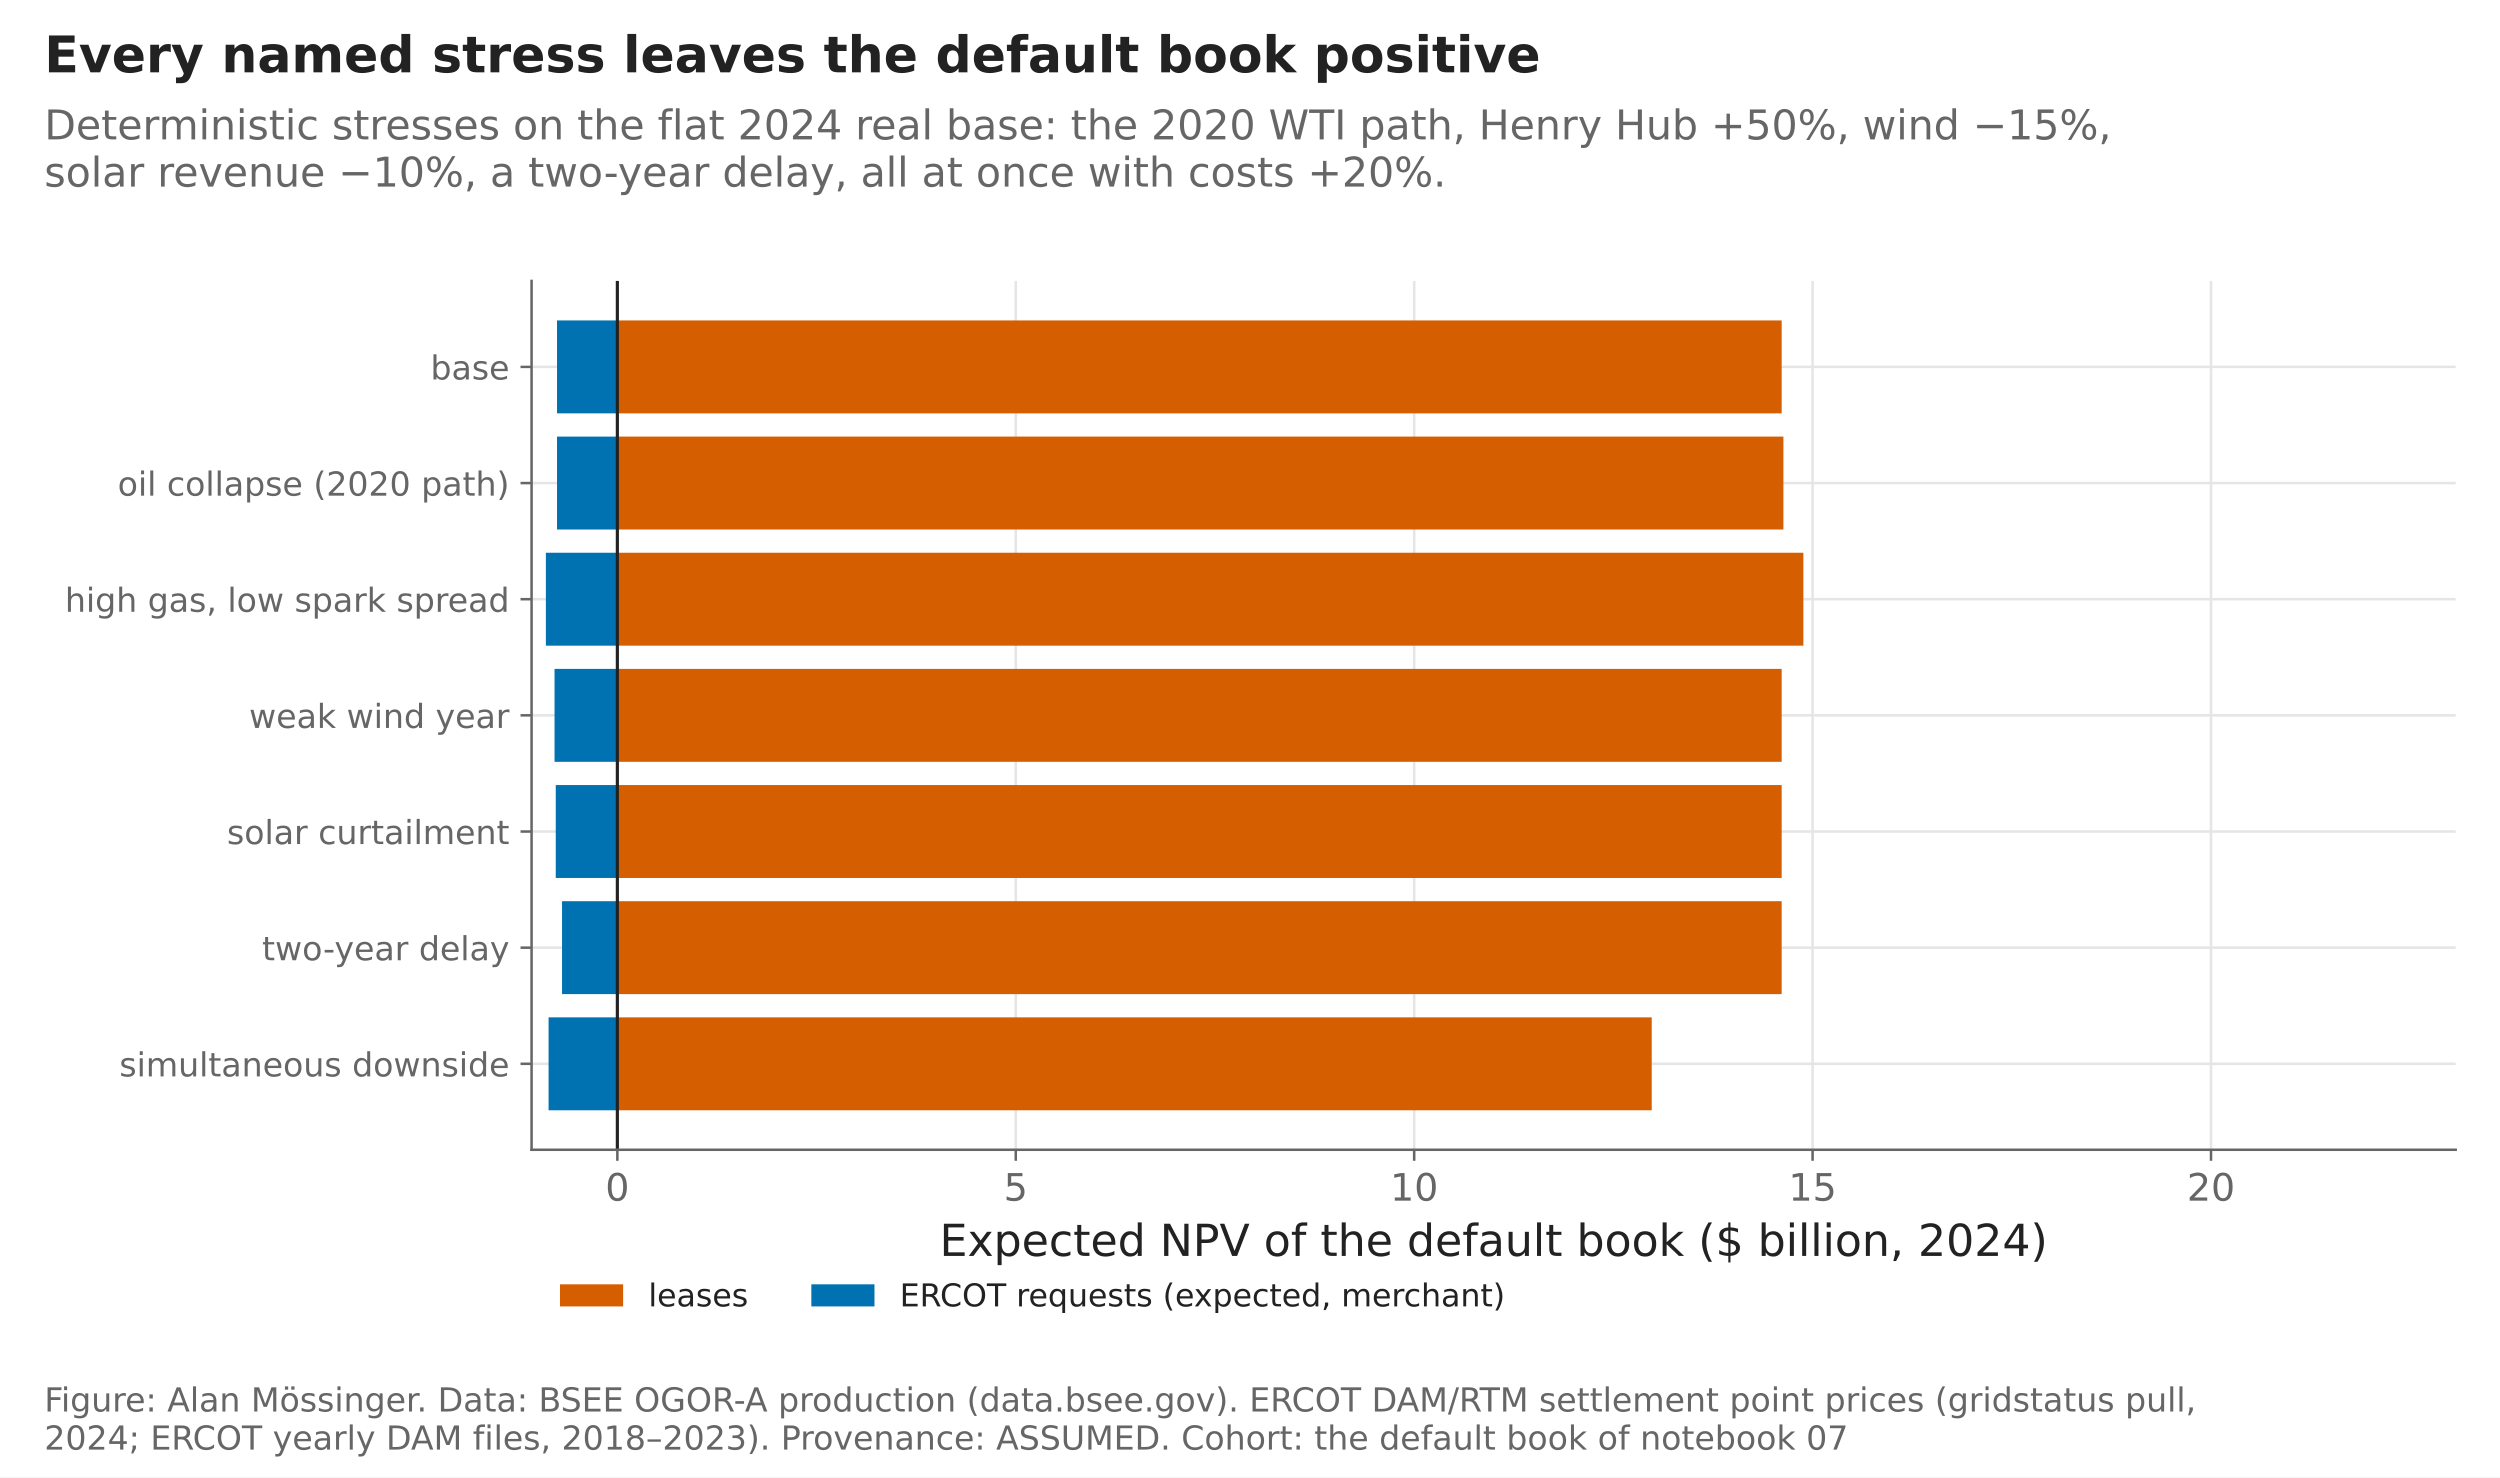
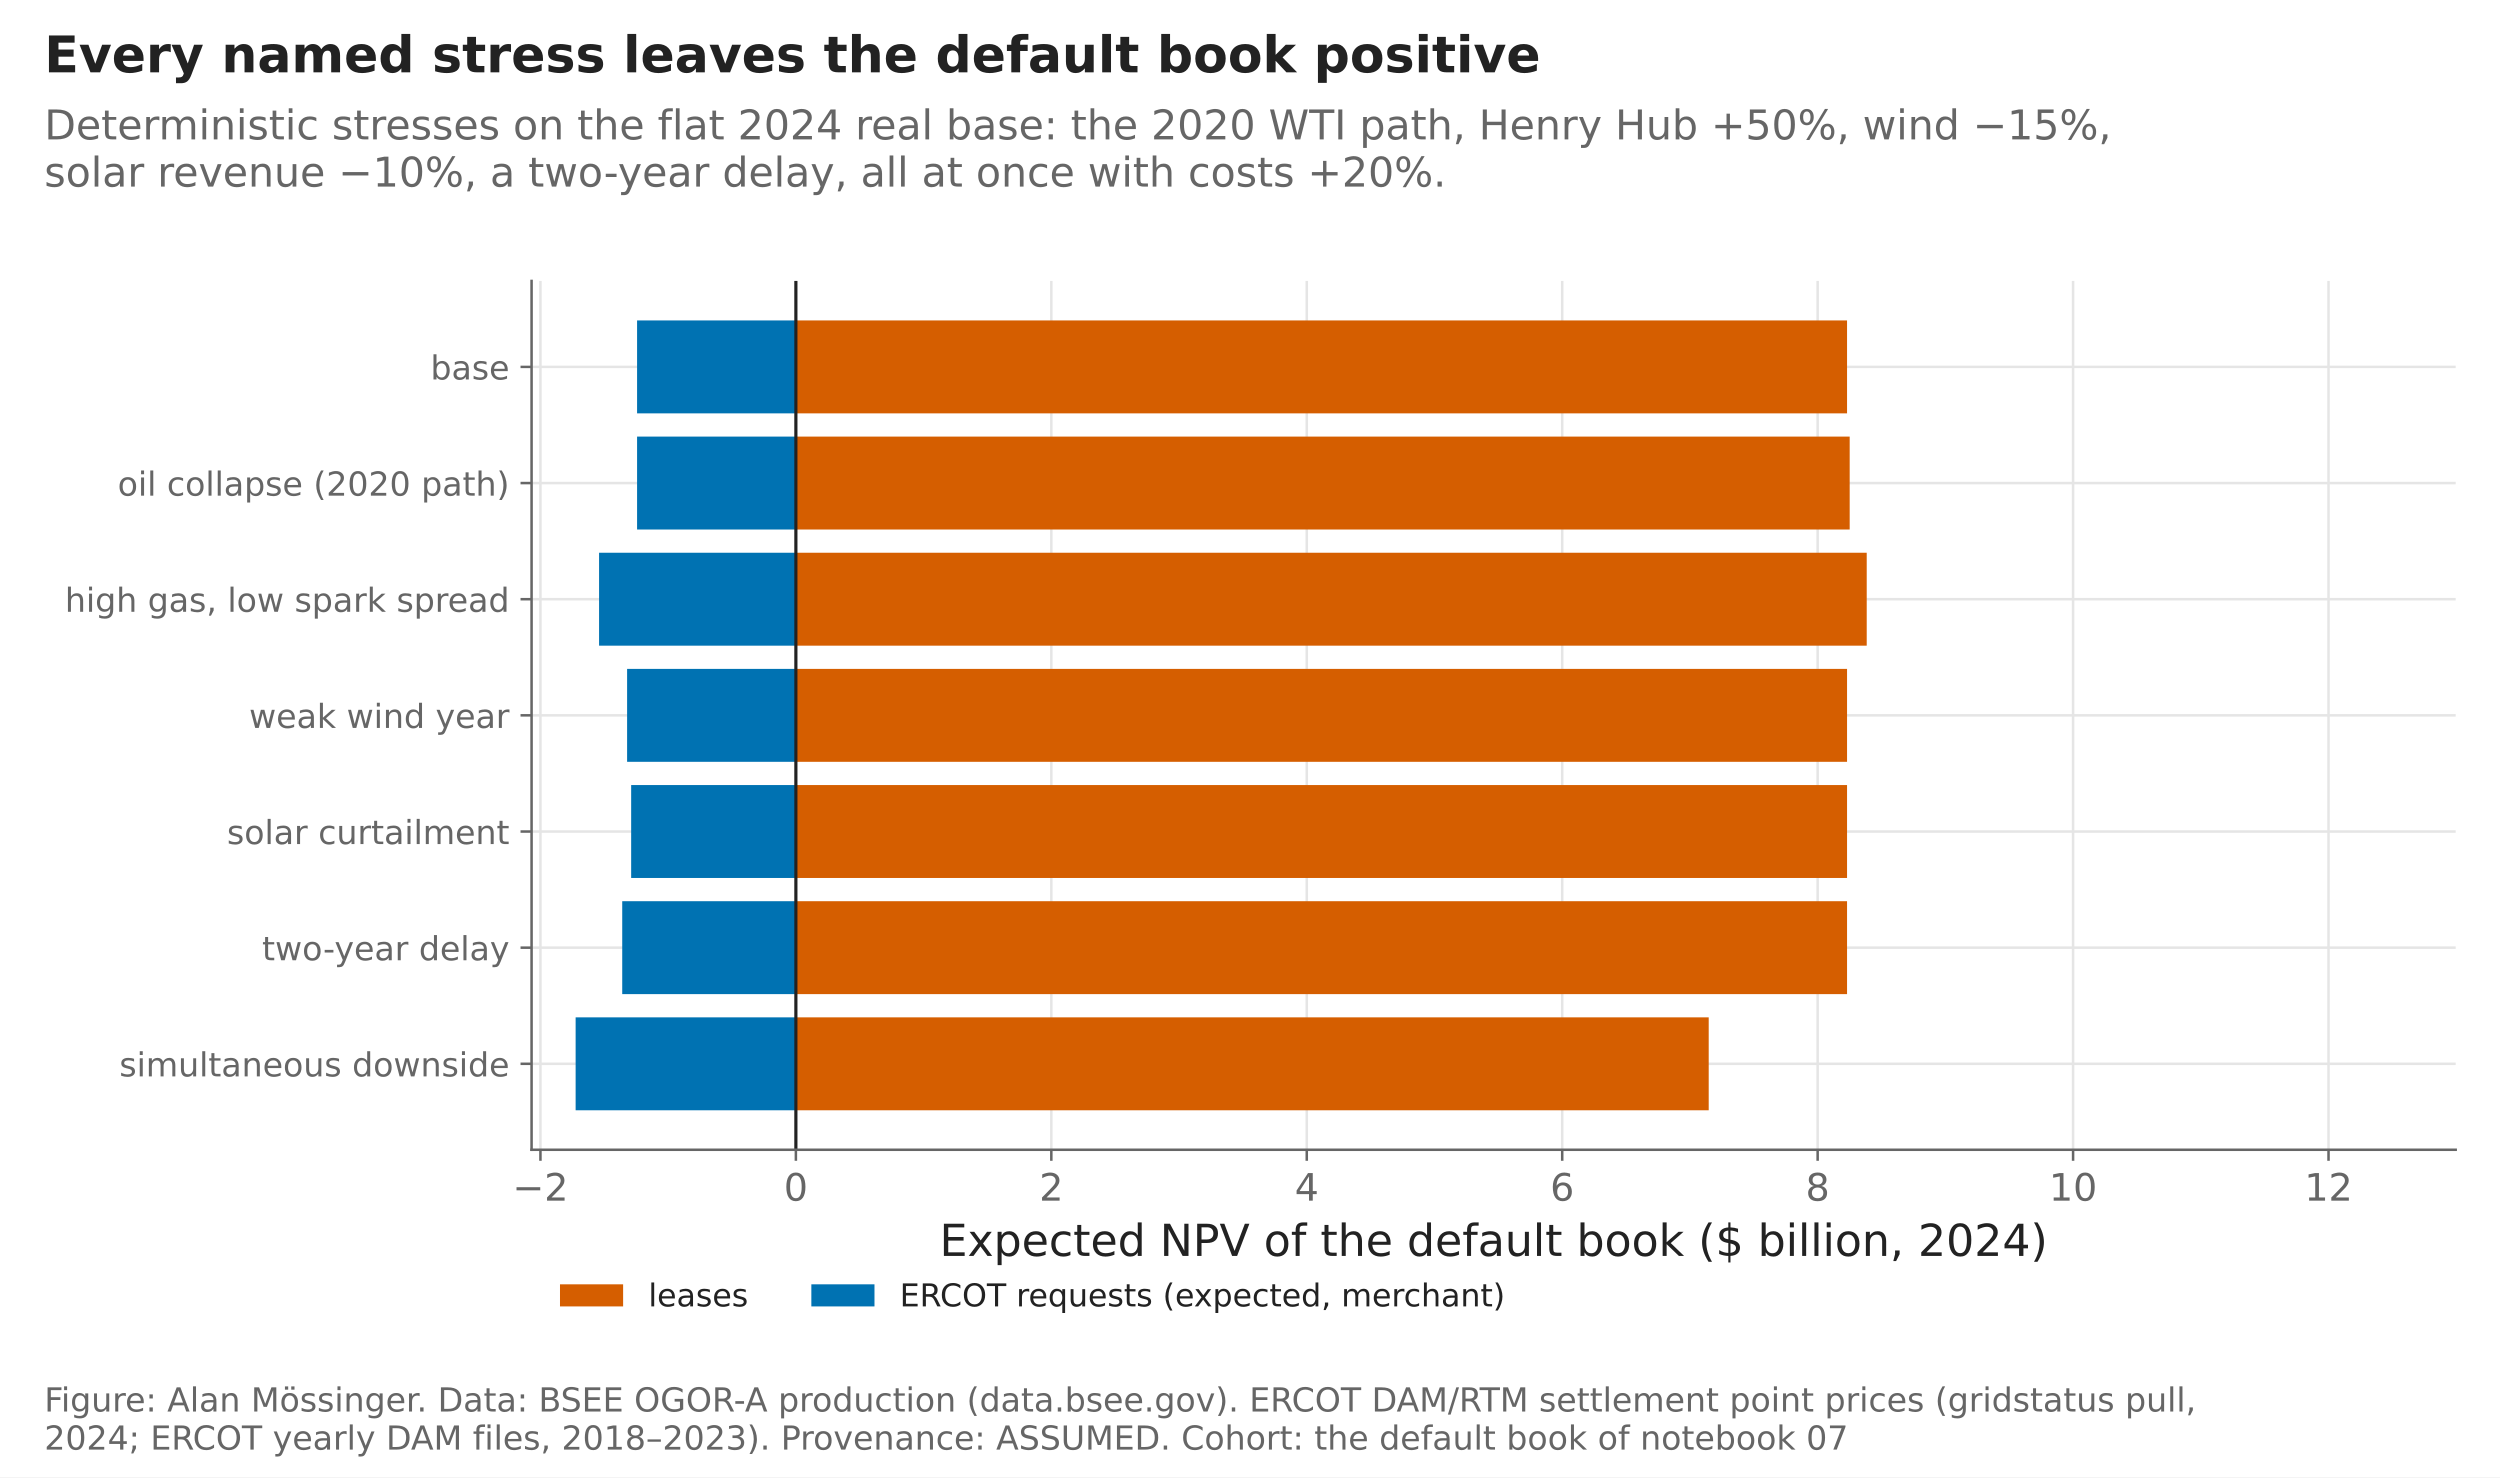
<svg xmlns="http://www.w3.org/2000/svg" xmlns:xlink="http://www.w3.org/1999/xlink" width="792pt" height="468pt" viewBox="0 0 792 468" version="1.1">
  <defs>
    <style type="text/css">*{stroke-linejoin: round; stroke-linecap: butt}</style>
  </defs>
  <g id="figure_1">
    <g id="patch_1">
      <path d="M 0 468  L 792 468  L 792 0  L 0 0  z " style="fill: #ffffff" />
    </g>
    <g id="axes_1">
      <g id="patch_2">
        <path d="M 168.404 364.247  L 777.96 364.247  L 777.96 89.004  L 168.404 89.004  z " style="fill: #ffffff" />
      </g>
      <g id="matplotlib.axis_1">
        <g id="xtick_1">
          <g id="line2d_1">
-             <path d="M 195.577 364.247  L 195.577 89.004  " clip-path="url(#pa45b759946)" style="fill: none; stroke: #e5e5e5; stroke-width: 0.8; stroke-linecap: square" />
+             <path d="M 171.211 364.247  L 171.211 89.004  " clip-path="url(#p4b3cf6d41c)" style="fill: none; stroke: #e5e5e5; stroke-width: 0.8; stroke-linecap: square" />
          </g>
          <g id="line2d_2">
            <defs>
              <path id="me00eba5936" d="M 0 0  L 0 3.5  " style="stroke: #666666; stroke-width: 0.8" />
            </defs>
            <g>
-               <use xlink:href="#me00eba5936" x="195.577" y="364.247" style="fill: #666666; stroke: #666666; stroke-width: 0.8" />
+               <use xlink:href="#me00eba5936" x="171.211" y="364.247" style="fill: #666666; stroke: #666666; stroke-width: 0.8" />
            </g>
          </g>
          <g id="text_1">
-             <text style="font-size: 12px; font-family: 'DejaVu Sans', 'Bitstream Vera Sans', 'Computer Modern Sans Serif', 'Lucida Grande', 'Verdana', 'Geneva', 'Lucid', 'Arial', 'Helvetica', 'Avant Garde', sans-serif; text-anchor: middle; fill: #666666" x="195.577" y="380.364" transform="rotate(-0 195.5773 380.3638)">0</text>
+             <text style="font-size: 12px; font-family: 'DejaVu Sans', 'Bitstream Vera Sans', 'Computer Modern Sans Serif', 'Lucida Grande', 'Verdana', 'Geneva', 'Lucid', 'Arial', 'Helvetica', 'Avant Garde', sans-serif; text-anchor: middle; fill: #666666" x="171.211" y="380.364" transform="rotate(-0 171.2112 380.3638)">−2</text>
          </g>
        </g>
        <g id="xtick_2">
          <g id="line2d_3">
-             <path d="M 321.795 364.247  L 321.795 89.004  " clip-path="url(#pa45b759946)" style="fill: none; stroke: #e5e5e5; stroke-width: 0.8; stroke-linecap: square" />
+             <path d="M 252.135 364.247  L 252.135 89.004  " clip-path="url(#p4b3cf6d41c)" style="fill: none; stroke: #e5e5e5; stroke-width: 0.8; stroke-linecap: square" />
          </g>
          <g id="line2d_4">
            <g>
-               <use xlink:href="#me00eba5936" x="321.795" y="364.247" style="fill: #666666; stroke: #666666; stroke-width: 0.8" />
+               <use xlink:href="#me00eba5936" x="252.135" y="364.247" style="fill: #666666; stroke: #666666; stroke-width: 0.8" />
            </g>
          </g>
          <g id="text_2">
-             <text style="font-size: 12px; font-family: 'DejaVu Sans', 'Bitstream Vera Sans', 'Computer Modern Sans Serif', 'Lucida Grande', 'Verdana', 'Geneva', 'Lucid', 'Arial', 'Helvetica', 'Avant Garde', sans-serif; text-anchor: middle; fill: #666666" x="321.795" y="380.364" transform="rotate(-0 321.7946 380.3638)">5</text>
+             <text style="font-size: 12px; font-family: 'DejaVu Sans', 'Bitstream Vera Sans', 'Computer Modern Sans Serif', 'Lucida Grande', 'Verdana', 'Geneva', 'Lucid', 'Arial', 'Helvetica', 'Avant Garde', sans-serif; text-anchor: middle; fill: #666666" x="252.135" y="380.364" transform="rotate(-0 252.1351 380.3638)">0</text>
          </g>
        </g>
        <g id="xtick_3">
          <g id="line2d_5">
-             <path d="M 448.012 364.247  L 448.012 89.004  " clip-path="url(#pa45b759946)" style="fill: none; stroke: #e5e5e5; stroke-width: 0.8; stroke-linecap: square" />
+             <path d="M 333.059 364.247  L 333.059 89.004  " clip-path="url(#p4b3cf6d41c)" style="fill: none; stroke: #e5e5e5; stroke-width: 0.8; stroke-linecap: square" />
          </g>
          <g id="line2d_6">
            <g>
-               <use xlink:href="#me00eba5936" x="448.012" y="364.247" style="fill: #666666; stroke: #666666; stroke-width: 0.8" />
+               <use xlink:href="#me00eba5936" x="333.059" y="364.247" style="fill: #666666; stroke: #666666; stroke-width: 0.8" />
            </g>
          </g>
          <g id="text_3">
-             <text style="font-size: 12px; font-family: 'DejaVu Sans', 'Bitstream Vera Sans', 'Computer Modern Sans Serif', 'Lucida Grande', 'Verdana', 'Geneva', 'Lucid', 'Arial', 'Helvetica', 'Avant Garde', sans-serif; text-anchor: middle; fill: #666666" x="448.012" y="380.364" transform="rotate(-0 448.0119 380.3638)">10</text>
+             <text style="font-size: 12px; font-family: 'DejaVu Sans', 'Bitstream Vera Sans', 'Computer Modern Sans Serif', 'Lucida Grande', 'Verdana', 'Geneva', 'Lucid', 'Arial', 'Helvetica', 'Avant Garde', sans-serif; text-anchor: middle; fill: #666666" x="333.059" y="380.364" transform="rotate(-0 333.059 380.3638)">2</text>
          </g>
        </g>
        <g id="xtick_4">
          <g id="line2d_7">
-             <path d="M 574.229 364.247  L 574.229 89.004  " clip-path="url(#pa45b759946)" style="fill: none; stroke: #e5e5e5; stroke-width: 0.8; stroke-linecap: square" />
+             <path d="M 413.983 364.247  L 413.983 89.004  " clip-path="url(#p4b3cf6d41c)" style="fill: none; stroke: #e5e5e5; stroke-width: 0.8; stroke-linecap: square" />
          </g>
          <g id="line2d_8">
            <g>
-               <use xlink:href="#me00eba5936" x="574.229" y="364.247" style="fill: #666666; stroke: #666666; stroke-width: 0.8" />
+               <use xlink:href="#me00eba5936" x="413.983" y="364.247" style="fill: #666666; stroke: #666666; stroke-width: 0.8" />
            </g>
          </g>
          <g id="text_4">
-             <text style="font-size: 12px; font-family: 'DejaVu Sans', 'Bitstream Vera Sans', 'Computer Modern Sans Serif', 'Lucida Grande', 'Verdana', 'Geneva', 'Lucid', 'Arial', 'Helvetica', 'Avant Garde', sans-serif; text-anchor: middle; fill: #666666" x="574.229" y="380.364" transform="rotate(-0 574.2292 380.3638)">15</text>
+             <text style="font-size: 12px; font-family: 'DejaVu Sans', 'Bitstream Vera Sans', 'Computer Modern Sans Serif', 'Lucida Grande', 'Verdana', 'Geneva', 'Lucid', 'Arial', 'Helvetica', 'Avant Garde', sans-serif; text-anchor: middle; fill: #666666" x="413.983" y="380.364" transform="rotate(-0 413.9828 380.3638)">4</text>
          </g>
        </g>
        <g id="xtick_5">
          <g id="line2d_9">
-             <path d="M 700.447 364.247  L 700.447 89.004  " clip-path="url(#pa45b759946)" style="fill: none; stroke: #e5e5e5; stroke-width: 0.8; stroke-linecap: square" />
+             <path d="M 494.907 364.247  L 494.907 89.004  " clip-path="url(#p4b3cf6d41c)" style="fill: none; stroke: #e5e5e5; stroke-width: 0.8; stroke-linecap: square" />
          </g>
          <g id="line2d_10">
            <g>
-               <use xlink:href="#me00eba5936" x="700.447" y="364.247" style="fill: #666666; stroke: #666666; stroke-width: 0.8" />
+               <use xlink:href="#me00eba5936" x="494.907" y="364.247" style="fill: #666666; stroke: #666666; stroke-width: 0.8" />
            </g>
          </g>
          <g id="text_5">
-             <text style="font-size: 12px; font-family: 'DejaVu Sans', 'Bitstream Vera Sans', 'Computer Modern Sans Serif', 'Lucida Grande', 'Verdana', 'Geneva', 'Lucid', 'Arial', 'Helvetica', 'Avant Garde', sans-serif; text-anchor: middle; fill: #666666" x="700.447" y="380.364" transform="rotate(-0 700.4465 380.3638)">20</text>
-           </g>
-         </g>
-         <g id="text_6">
+             <text style="font-size: 12px; font-family: 'DejaVu Sans', 'Bitstream Vera Sans', 'Computer Modern Sans Serif', 'Lucida Grande', 'Verdana', 'Geneva', 'Lucid', 'Arial', 'Helvetica', 'Avant Garde', sans-serif; text-anchor: middle; fill: #666666" x="494.907" y="380.364" transform="rotate(-0 494.9067 380.3638)">6</text>
+           </g>
+         </g>
+         <g id="xtick_6">
+           <g id="line2d_11">
+             <path d="M 575.831 364.247  L 575.831 89.004  " clip-path="url(#p4b3cf6d41c)" style="fill: none; stroke: #e5e5e5; stroke-width: 0.8; stroke-linecap: square" />
+           </g>
+           <g id="line2d_12">
+             <g>
+               <use xlink:href="#me00eba5936" x="575.831" y="364.247" style="fill: #666666; stroke: #666666; stroke-width: 0.8" />
+             </g>
+           </g>
+           <g id="text_6">
+             <text style="font-size: 12px; font-family: 'DejaVu Sans', 'Bitstream Vera Sans', 'Computer Modern Sans Serif', 'Lucida Grande', 'Verdana', 'Geneva', 'Lucid', 'Arial', 'Helvetica', 'Avant Garde', sans-serif; text-anchor: middle; fill: #666666" x="575.831" y="380.364" transform="rotate(-0 575.8305 380.3638)">8</text>
+           </g>
+         </g>
+         <g id="xtick_7">
+           <g id="line2d_13">
+             <path d="M 656.754 364.247  L 656.754 89.004  " clip-path="url(#p4b3cf6d41c)" style="fill: none; stroke: #e5e5e5; stroke-width: 0.8; stroke-linecap: square" />
+           </g>
+           <g id="line2d_14">
+             <g>
+               <use xlink:href="#me00eba5936" x="656.754" y="364.247" style="fill: #666666; stroke: #666666; stroke-width: 0.8" />
+             </g>
+           </g>
+           <g id="text_7">
+             <text style="font-size: 12px; font-family: 'DejaVu Sans', 'Bitstream Vera Sans', 'Computer Modern Sans Serif', 'Lucida Grande', 'Verdana', 'Geneva', 'Lucid', 'Arial', 'Helvetica', 'Avant Garde', sans-serif; text-anchor: middle; fill: #666666" x="656.754" y="380.364" transform="rotate(-0 656.7544 380.3638)">10</text>
+           </g>
+         </g>
+         <g id="xtick_8">
+           <g id="line2d_15">
+             <path d="M 737.678 364.247  L 737.678 89.004  " clip-path="url(#p4b3cf6d41c)" style="fill: none; stroke: #e5e5e5; stroke-width: 0.8; stroke-linecap: square" />
+           </g>
+           <g id="line2d_16">
+             <g>
+               <use xlink:href="#me00eba5936" x="737.678" y="364.247" style="fill: #666666; stroke: #666666; stroke-width: 0.8" />
+             </g>
+           </g>
+           <g id="text_8">
+             <text style="font-size: 12px; font-family: 'DejaVu Sans', 'Bitstream Vera Sans', 'Computer Modern Sans Serif', 'Lucida Grande', 'Verdana', 'Geneva', 'Lucid', 'Arial', 'Helvetica', 'Avant Garde', sans-serif; text-anchor: middle; fill: #666666" x="737.678" y="380.364" transform="rotate(-0 737.6782 380.3638)">12</text>
+           </g>
+         </g>
+         <g id="text_9">
          <text style="font-size: 14px; font-family: 'DejaVu Sans', 'Bitstream Vera Sans', 'Computer Modern Sans Serif', 'Lucida Grande', 'Verdana', 'Geneva', 'Lucid', 'Arial', 'Helvetica', 'Avant Garde', sans-serif; text-anchor: middle; fill: #222222" x="473.182" y="397.884" transform="rotate(-0 473.1819 397.8845)">Expected NPV of the default book ($ billion, 2024)</text>
        </g>
      </g>
      <g id="matplotlib.axis_2">
        <g id="ytick_1">
-           <g id="line2d_11">
-             <path d="M 168.404 116.234  L 777.96 116.234  " clip-path="url(#pa45b759946)" style="fill: none; stroke: #e5e5e5; stroke-width: 0.8; stroke-linecap: square" />
-           </g>
-           <g id="line2d_12">
+           <g id="line2d_17">
+             <path d="M 168.404 116.234  L 777.96 116.234  " clip-path="url(#p4b3cf6d41c)" style="fill: none; stroke: #e5e5e5; stroke-width: 0.8; stroke-linecap: square" />
+           </g>
+           <g id="line2d_18">
            <defs>
              <path id="mce5acbc380" d="M 0 0  L -3.5 0  " style="stroke: #666666; stroke-width: 0.8" />
            </defs>
            <g>
              <use xlink:href="#mce5acbc380" x="168.404" y="116.234" style="fill: #666666; stroke: #666666; stroke-width: 0.8" />
            </g>
          </g>
-           <g id="text_7">
+           <g id="text_10">
            <text style="font-size: 10.5px; font-family: 'DejaVu Sans', 'Bitstream Vera Sans', 'Computer Modern Sans Serif', 'Lucida Grande', 'Verdana', 'Geneva', 'Lucid', 'Arial', 'Helvetica', 'Avant Garde', sans-serif; text-anchor: end; fill: #666666" x="161.404" y="120.223" transform="rotate(-0 161.4038 120.2231)">base</text>
          </g>
        </g>
        <g id="ytick_2">
-           <g id="line2d_13">
-             <path d="M 168.404 153.031  L 777.96 153.031  " clip-path="url(#pa45b759946)" style="fill: none; stroke: #e5e5e5; stroke-width: 0.8; stroke-linecap: square" />
-           </g>
-           <g id="line2d_14">
+           <g id="line2d_19">
+             <path d="M 168.404 153.031  L 777.96 153.031  " clip-path="url(#p4b3cf6d41c)" style="fill: none; stroke: #e5e5e5; stroke-width: 0.8; stroke-linecap: square" />
+           </g>
+           <g id="line2d_20">
            <g>
              <use xlink:href="#mce5acbc380" x="168.404" y="153.031" style="fill: #666666; stroke: #666666; stroke-width: 0.8" />
            </g>
          </g>
-           <g id="text_8">
+           <g id="text_11">
            <text style="font-size: 10.5px; font-family: 'DejaVu Sans', 'Bitstream Vera Sans', 'Computer Modern Sans Serif', 'Lucida Grande', 'Verdana', 'Geneva', 'Lucid', 'Arial', 'Helvetica', 'Avant Garde', sans-serif; text-anchor: end; fill: #666666" x="161.404" y="157.02" transform="rotate(-0 161.4038 157.0202)">oil collapse (2020 path)</text>
          </g>
        </g>
        <g id="ytick_3">
-           <g id="line2d_15">
-             <path d="M 168.404 189.828  L 777.96 189.828  " clip-path="url(#pa45b759946)" style="fill: none; stroke: #e5e5e5; stroke-width: 0.8; stroke-linecap: square" />
-           </g>
-           <g id="line2d_16">
+           <g id="line2d_21">
+             <path d="M 168.404 189.828  L 777.96 189.828  " clip-path="url(#p4b3cf6d41c)" style="fill: none; stroke: #e5e5e5; stroke-width: 0.8; stroke-linecap: square" />
+           </g>
+           <g id="line2d_22">
            <g>
              <use xlink:href="#mce5acbc380" x="168.404" y="189.828" style="fill: #666666; stroke: #666666; stroke-width: 0.8" />
            </g>
          </g>
-           <g id="text_9">
+           <g id="text_12">
            <text style="font-size: 10.5px; font-family: 'DejaVu Sans', 'Bitstream Vera Sans', 'Computer Modern Sans Serif', 'Lucida Grande', 'Verdana', 'Geneva', 'Lucid', 'Arial', 'Helvetica', 'Avant Garde', sans-serif; text-anchor: end; fill: #666666" x="161.404" y="193.817" transform="rotate(-0 161.4038 193.8174)">high gas, low spark spread</text>
          </g>
        </g>
        <g id="ytick_4">
-           <g id="line2d_17">
-             <path d="M 168.404 226.625  L 777.96 226.625  " clip-path="url(#pa45b759946)" style="fill: none; stroke: #e5e5e5; stroke-width: 0.8; stroke-linecap: square" />
-           </g>
-           <g id="line2d_18">
+           <g id="line2d_23">
+             <path d="M 168.404 226.625  L 777.96 226.625  " clip-path="url(#p4b3cf6d41c)" style="fill: none; stroke: #e5e5e5; stroke-width: 0.8; stroke-linecap: square" />
+           </g>
+           <g id="line2d_24">
            <g>
              <use xlink:href="#mce5acbc380" x="168.404" y="226.625" style="fill: #666666; stroke: #666666; stroke-width: 0.8" />
            </g>
          </g>
-           <g id="text_10">
+           <g id="text_13">
            <text style="font-size: 10.5px; font-family: 'DejaVu Sans', 'Bitstream Vera Sans', 'Computer Modern Sans Serif', 'Lucida Grande', 'Verdana', 'Geneva', 'Lucid', 'Arial', 'Helvetica', 'Avant Garde', sans-serif; text-anchor: end; fill: #666666" x="161.404" y="230.614" transform="rotate(-0 161.4038 230.6145)">weak wind year</text>
          </g>
        </g>
        <g id="ytick_5">
-           <g id="line2d_19">
-             <path d="M 168.404 263.422  L 777.96 263.422  " clip-path="url(#pa45b759946)" style="fill: none; stroke: #e5e5e5; stroke-width: 0.8; stroke-linecap: square" />
-           </g>
-           <g id="line2d_20">
+           <g id="line2d_25">
+             <path d="M 168.404 263.422  L 777.96 263.422  " clip-path="url(#p4b3cf6d41c)" style="fill: none; stroke: #e5e5e5; stroke-width: 0.8; stroke-linecap: square" />
+           </g>
+           <g id="line2d_26">
            <g>
              <use xlink:href="#mce5acbc380" x="168.404" y="263.422" style="fill: #666666; stroke: #666666; stroke-width: 0.8" />
            </g>
          </g>
-           <g id="text_11">
+           <g id="text_14">
            <text style="font-size: 10.5px; font-family: 'DejaVu Sans', 'Bitstream Vera Sans', 'Computer Modern Sans Serif', 'Lucida Grande', 'Verdana', 'Geneva', 'Lucid', 'Arial', 'Helvetica', 'Avant Garde', sans-serif; text-anchor: end; fill: #666666" x="161.404" y="267.412" transform="rotate(-0 161.4038 267.4116)">solar curtailment</text>
          </g>
        </g>
        <g id="ytick_6">
-           <g id="line2d_21">
-             <path d="M 168.404 300.22  L 777.96 300.22  " clip-path="url(#pa45b759946)" style="fill: none; stroke: #e5e5e5; stroke-width: 0.8; stroke-linecap: square" />
-           </g>
-           <g id="line2d_22">
+           <g id="line2d_27">
+             <path d="M 168.404 300.22  L 777.96 300.22  " clip-path="url(#p4b3cf6d41c)" style="fill: none; stroke: #e5e5e5; stroke-width: 0.8; stroke-linecap: square" />
+           </g>
+           <g id="line2d_28">
            <g>
              <use xlink:href="#mce5acbc380" x="168.404" y="300.22" style="fill: #666666; stroke: #666666; stroke-width: 0.8" />
            </g>
          </g>
-           <g id="text_12">
+           <g id="text_15">
            <text style="font-size: 10.5px; font-family: 'DejaVu Sans', 'Bitstream Vera Sans', 'Computer Modern Sans Serif', 'Lucida Grande', 'Verdana', 'Geneva', 'Lucid', 'Arial', 'Helvetica', 'Avant Garde', sans-serif; text-anchor: end; fill: #666666" x="161.404" y="304.209" transform="rotate(-0 161.4038 304.2088)">two-year delay</text>
          </g>
        </g>
        <g id="ytick_7">
-           <g id="line2d_23">
-             <path d="M 168.404 337.017  L 777.96 337.017  " clip-path="url(#pa45b759946)" style="fill: none; stroke: #e5e5e5; stroke-width: 0.8; stroke-linecap: square" />
-           </g>
-           <g id="line2d_24">
+           <g id="line2d_29">
+             <path d="M 168.404 337.017  L 777.96 337.017  " clip-path="url(#p4b3cf6d41c)" style="fill: none; stroke: #e5e5e5; stroke-width: 0.8; stroke-linecap: square" />
+           </g>
+           <g id="line2d_30">
            <g>
              <use xlink:href="#mce5acbc380" x="168.404" y="337.017" style="fill: #666666; stroke: #666666; stroke-width: 0.8" />
            </g>
          </g>
-           <g id="text_13">
+           <g id="text_16">
            <text style="font-size: 10.5px; font-family: 'DejaVu Sans', 'Bitstream Vera Sans', 'Computer Modern Sans Serif', 'Lucida Grande', 'Verdana', 'Geneva', 'Lucid', 'Arial', 'Helvetica', 'Avant Garde', sans-serif; text-anchor: end; fill: #666666" x="161.404" y="341.006" transform="rotate(-0 161.4038 341.0059)">simultaneous downside</text>
          </g>
        </g>
      </g>
      <g id="patch_3">
-         <path d="M 195.577 101.515  L 564.431 101.515  L 564.431 130.953  L 195.577 130.953  z " clip-path="url(#pa45b759946)" style="fill: #d55e00" />
+         <path d="M 252.135 101.515  L 585.145 101.515  L 585.145 130.953  L 252.135 130.953  z " clip-path="url(#p4b3cf6d41c)" style="fill: #d55e00" />
      </g>
      <g id="patch_4">
-         <path d="M 195.577 138.312  L 564.984 138.312  L 564.984 167.75  L 195.577 167.75  z " clip-path="url(#pa45b759946)" style="fill: #d55e00" />
+         <path d="M 252.135 138.312  L 585.979 138.312  L 585.979 167.75  L 252.135 167.75  z " clip-path="url(#p4b3cf6d41c)" style="fill: #d55e00" />
      </g>
      <g id="patch_5">
-         <path d="M 195.577 175.109  L 571.308 175.109  L 571.308 204.547  L 195.577 204.547  z " clip-path="url(#pa45b759946)" style="fill: #d55e00" />
+         <path d="M 252.135 175.109  L 591.377 175.109  L 591.377 204.547  L 252.135 204.547  z " clip-path="url(#p4b3cf6d41c)" style="fill: #d55e00" />
      </g>
      <g id="patch_6">
-         <path d="M 195.577 211.906  L 564.431 211.906  L 564.431 241.344  L 195.577 241.344  z " clip-path="url(#pa45b759946)" style="fill: #d55e00" />
+         <path d="M 252.135 211.906  L 585.145 211.906  L 585.145 241.344  L 252.135 241.344  z " clip-path="url(#p4b3cf6d41c)" style="fill: #d55e00" />
      </g>
      <g id="patch_7">
-         <path d="M 195.577 248.704  L 564.431 248.704  L 564.431 278.141  L 195.577 278.141  z " clip-path="url(#pa45b759946)" style="fill: #d55e00" />
+         <path d="M 252.135 248.704  L 585.145 248.704  L 585.145 278.141  L 252.135 278.141  z " clip-path="url(#p4b3cf6d41c)" style="fill: #d55e00" />
      </g>
      <g id="patch_8">
-         <path d="M 195.577 285.501  L 564.431 285.501  L 564.431 314.938  L 195.577 314.938  z " clip-path="url(#pa45b759946)" style="fill: #d55e00" />
+         <path d="M 252.135 285.501  L 585.145 285.501  L 585.145 314.938  L 252.135 314.938  z " clip-path="url(#p4b3cf6d41c)" style="fill: #d55e00" />
      </g>
      <g id="patch_9">
-         <path d="M 195.577 322.298  L 523.266 322.298  L 523.266 351.736  L 195.577 351.736  z " clip-path="url(#pa45b759946)" style="fill: #d55e00" />
+         <path d="M 252.135 322.298  L 541.317 322.298  L 541.317 351.736  L 252.135 351.736  z " clip-path="url(#p4b3cf6d41c)" style="fill: #d55e00" />
      </g>
      <g id="patch_10">
-         <path d="M 195.577 101.515  L 176.464 101.515  L 176.464 130.953  L 195.577 130.953  z " clip-path="url(#pa45b759946)" style="fill: #0072b2" />
+         <path d="M 252.135 101.515  L 201.826 101.515  L 201.826 130.953  L 252.135 130.953  z " clip-path="url(#p4b3cf6d41c)" style="fill: #0072b2" />
      </g>
      <g id="patch_11">
-         <path d="M 195.577 138.312  L 176.464 138.312  L 176.464 167.75  L 195.577 167.75  z " clip-path="url(#pa45b759946)" style="fill: #0072b2" />
+         <path d="M 252.135 138.312  L 201.826 138.312  L 201.826 167.75  L 252.135 167.75  z " clip-path="url(#p4b3cf6d41c)" style="fill: #0072b2" />
      </g>
      <g id="patch_12">
-         <path d="M 195.577 175.109  L 172.933 175.109  L 172.933 204.547  L 195.577 204.547  z " clip-path="url(#pa45b759946)" style="fill: #0072b2" />
+         <path d="M 252.135 175.109  L 189.785 175.109  L 189.785 204.547  L 252.135 204.547  z " clip-path="url(#p4b3cf6d41c)" style="fill: #0072b2" />
      </g>
      <g id="patch_13">
-         <path d="M 195.577 211.906  L 175.677 211.906  L 175.677 241.344  L 195.577 241.344  z " clip-path="url(#pa45b759946)" style="fill: #0072b2" />
+         <path d="M 252.135 211.906  L 198.666 211.906  L 198.666 241.344  L 252.135 241.344  z " clip-path="url(#p4b3cf6d41c)" style="fill: #0072b2" />
      </g>
      <g id="patch_14">
-         <path d="M 195.577 248.704  L 176.063 248.704  L 176.063 278.141  L 195.577 278.141  z " clip-path="url(#pa45b759946)" style="fill: #0072b2" />
+         <path d="M 252.135 248.704  L 199.951 248.704  L 199.951 278.141  L 252.135 278.141  z " clip-path="url(#p4b3cf6d41c)" style="fill: #0072b2" />
      </g>
      <g id="patch_15">
-         <path d="M 195.577 285.501  L 178.054 285.501  L 178.054 314.938  L 195.577 314.938  z " clip-path="url(#pa45b759946)" style="fill: #0072b2" />
+         <path d="M 252.135 285.501  L 197.121 285.501  L 197.121 314.938  L 252.135 314.938  z " clip-path="url(#p4b3cf6d41c)" style="fill: #0072b2" />
      </g>
      <g id="patch_16">
-         <path d="M 195.577 322.298  L 173.789 322.298  L 173.789 351.736  L 195.577 351.736  z " clip-path="url(#pa45b759946)" style="fill: #0072b2" />
-       </g>
-       <g id="line2d_25">
-         <path d="M 195.577 364.247  L 195.577 89.004  " clip-path="url(#pa45b759946)" style="fill: none; stroke: #222222; stroke-linecap: square" />
+         <path d="M 252.135 322.298  L 182.359 322.298  L 182.359 351.736  L 252.135 351.736  z " clip-path="url(#p4b3cf6d41c)" style="fill: #0072b2" />
+       </g>
+       <g id="line2d_31">
+         <path d="M 252.135 364.247  L 252.135 89.004  " clip-path="url(#p4b3cf6d41c)" style="fill: none; stroke: #222222; stroke-linecap: square" />
      </g>
      <g id="patch_17">
        <path d="M 168.404 364.247  L 168.404 89.004  " style="fill: none; stroke: #666666; stroke-width: 0.8; stroke-linejoin: miter; stroke-linecap: square" />
      </g>
      <g id="patch_18">
        <path d="M 168.404 364.247  L 777.96 364.247  " style="fill: none; stroke: #666666; stroke-width: 0.8; stroke-linejoin: miter; stroke-linecap: square" />
      </g>
      <g id="legend_1">
        <g id="patch_19">
          <path d="M 177.404 413.874  L 197.404 413.874  L 197.404 406.874  L 177.404 406.874  z " style="fill: #d55e00" />
        </g>
-         <g id="text_14">
+         <g id="text_17">
          <text style="font-size: 10px; font-family: 'DejaVu Sans', 'Bitstream Vera Sans', 'Computer Modern Sans Serif', 'Lucida Grande', 'Verdana', 'Geneva', 'Lucid', 'Arial', 'Helvetica', 'Avant Garde', sans-serif; text-anchor: start; fill: #222222" x="205.404" y="413.874" transform="rotate(-0 205.4038 413.8742)">leases</text>
        </g>
        <g id="patch_20">
          <path d="M 257.035 413.874  L 277.035 413.874  L 277.035 406.874  L 257.035 406.874  z " style="fill: #0072b2" />
        </g>
-         <g id="text_15">
+         <g id="text_18">
          <text style="font-size: 10px; font-family: 'DejaVu Sans', 'Bitstream Vera Sans', 'Computer Modern Sans Serif', 'Lucida Grande', 'Verdana', 'Geneva', 'Lucid', 'Arial', 'Helvetica', 'Avant Garde', sans-serif; text-anchor: start; fill: #222222" x="285.035" y="413.874" transform="rotate(-0 285.035 413.8742)">ERCOT requests (expected, merchant)</text>
        </g>
      </g>
    </g>
-     <g id="text_16">
+     <g id="text_19">
      <text style="font-weight: 700; font-size: 16px; font-family: 'DejaVu Sans', 'Bitstream Vera Sans', 'Computer Modern Sans Serif', 'Lucida Grande', 'Verdana', 'Geneva', 'Lucid', 'Arial', 'Helvetica', 'Avant Garde', sans-serif; text-anchor: start; fill: #222222" x="14.04" y="22.913" transform="rotate(-0 14.04 22.9125)">Every named stress leaves the default book positive</text>
    </g>
-     <g id="text_17">
+     <g id="text_20">
      <text style="font-size: 13px; font-family: 'DejaVu Sans', 'Bitstream Vera Sans', 'Computer Modern Sans Serif', 'Lucida Grande', 'Verdana', 'Geneva', 'Lucid', 'Arial', 'Helvetica', 'Avant Garde', sans-serif; fill: #666666" transform="translate(14.04 44.16619)">Deterministic stresses on the flat 2024 real base: the 2020 WTI path, Henry Hub +50%, wind −15%,</text>
      <text style="font-size: 13px; font-family: 'DejaVu Sans', 'Bitstream Vera Sans', 'Computer Modern Sans Serif', 'Lucida Grande', 'Verdana', 'Geneva', 'Lucid', 'Arial', 'Helvetica', 'Avant Garde', sans-serif; fill: #666666" transform="translate(14.04 59.11619)">solar revenue −10%, a two-year delay, all at once with costs +20%.</text>
    </g>
-     <g id="text_18">
+     <g id="text_21">
      <text style="font-size: 10.5px; font-family: 'DejaVu Sans', 'Bitstream Vera Sans', 'Computer Modern Sans Serif', 'Lucida Grande', 'Verdana', 'Geneva', 'Lucid', 'Arial', 'Helvetica', 'Avant Garde', sans-serif; fill: #666666" transform="translate(14.04 447.1688)">Figure: Alan Mössinger. Data: BSEE OGOR-A production (data.bsee.gov). ERCOT DAM/RTM settlement point prices (gridstatus pull,</text>
      <text style="font-size: 10.5px; font-family: 'DejaVu Sans', 'Bitstream Vera Sans', 'Computer Modern Sans Serif', 'Lucida Grande', 'Verdana', 'Geneva', 'Lucid', 'Arial', 'Helvetica', 'Avant Garde', sans-serif; fill: #666666" transform="translate(14.04 459.2438)">2024; ERCOT yearly DAM files, 2018–2023). Provenance: ASSUMED. Cohort: the default book of notebook 07</text>
    </g>
  </g>
  <defs>
-     <clipPath id="pa45b759946">
+     <clipPath id="p4b3cf6d41c">
      <rect x="168.404" y="89.004" width="609.556" height="275.243" />
    </clipPath>
  </defs>
</svg>
